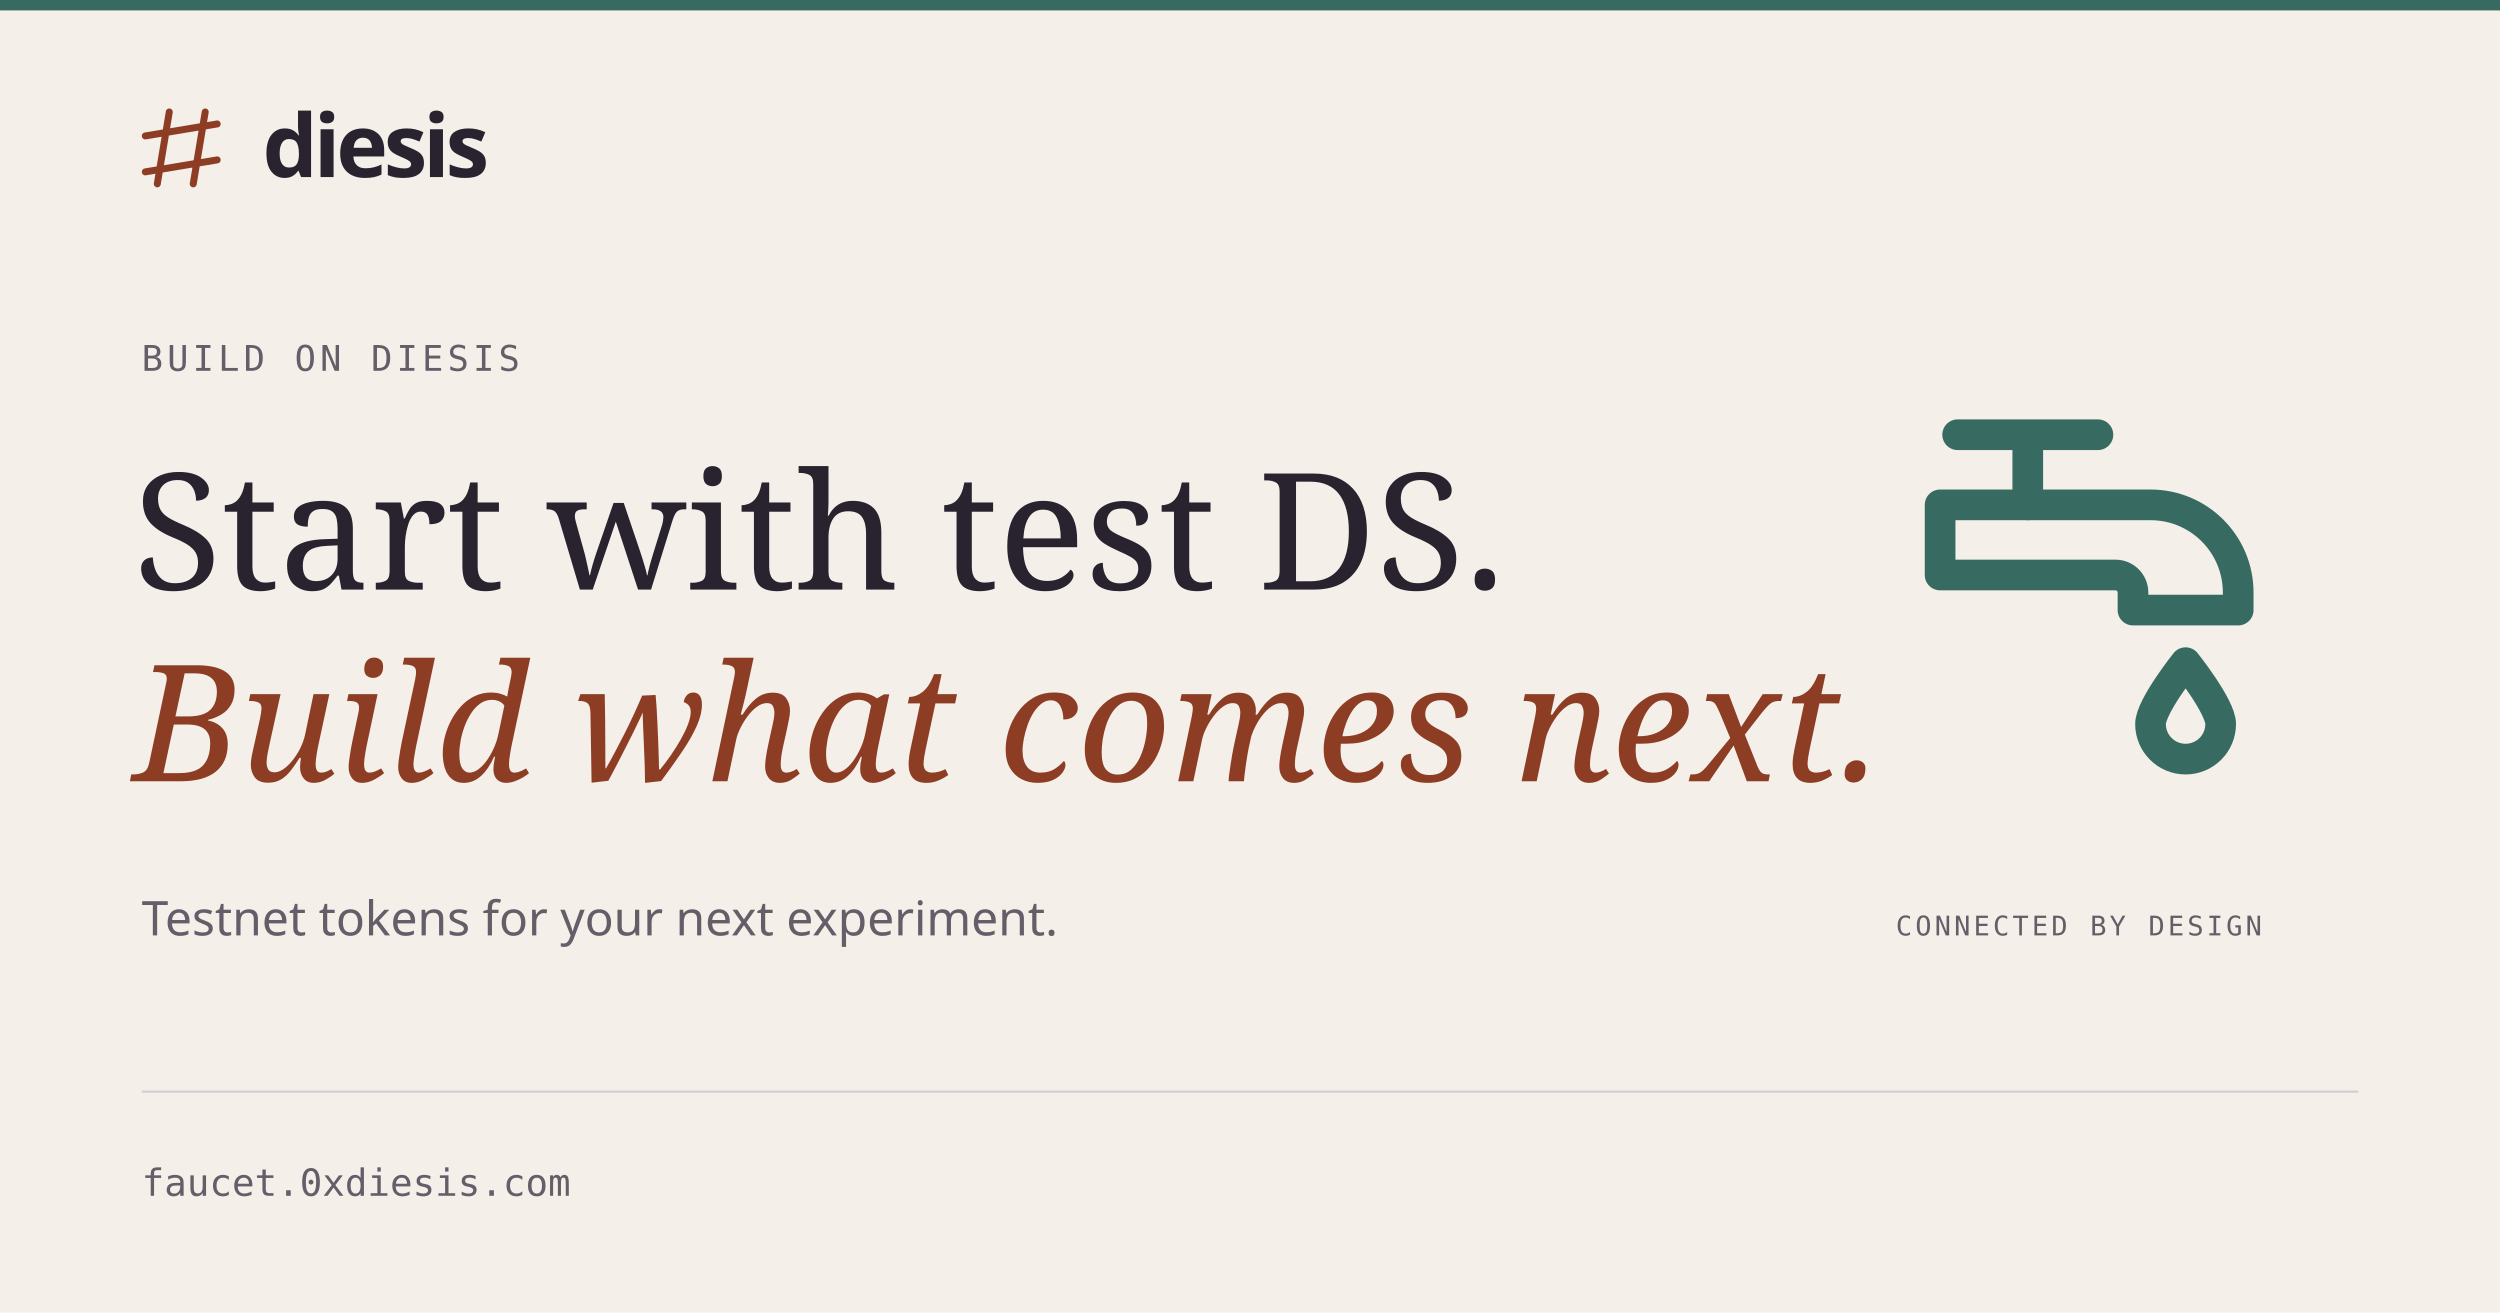
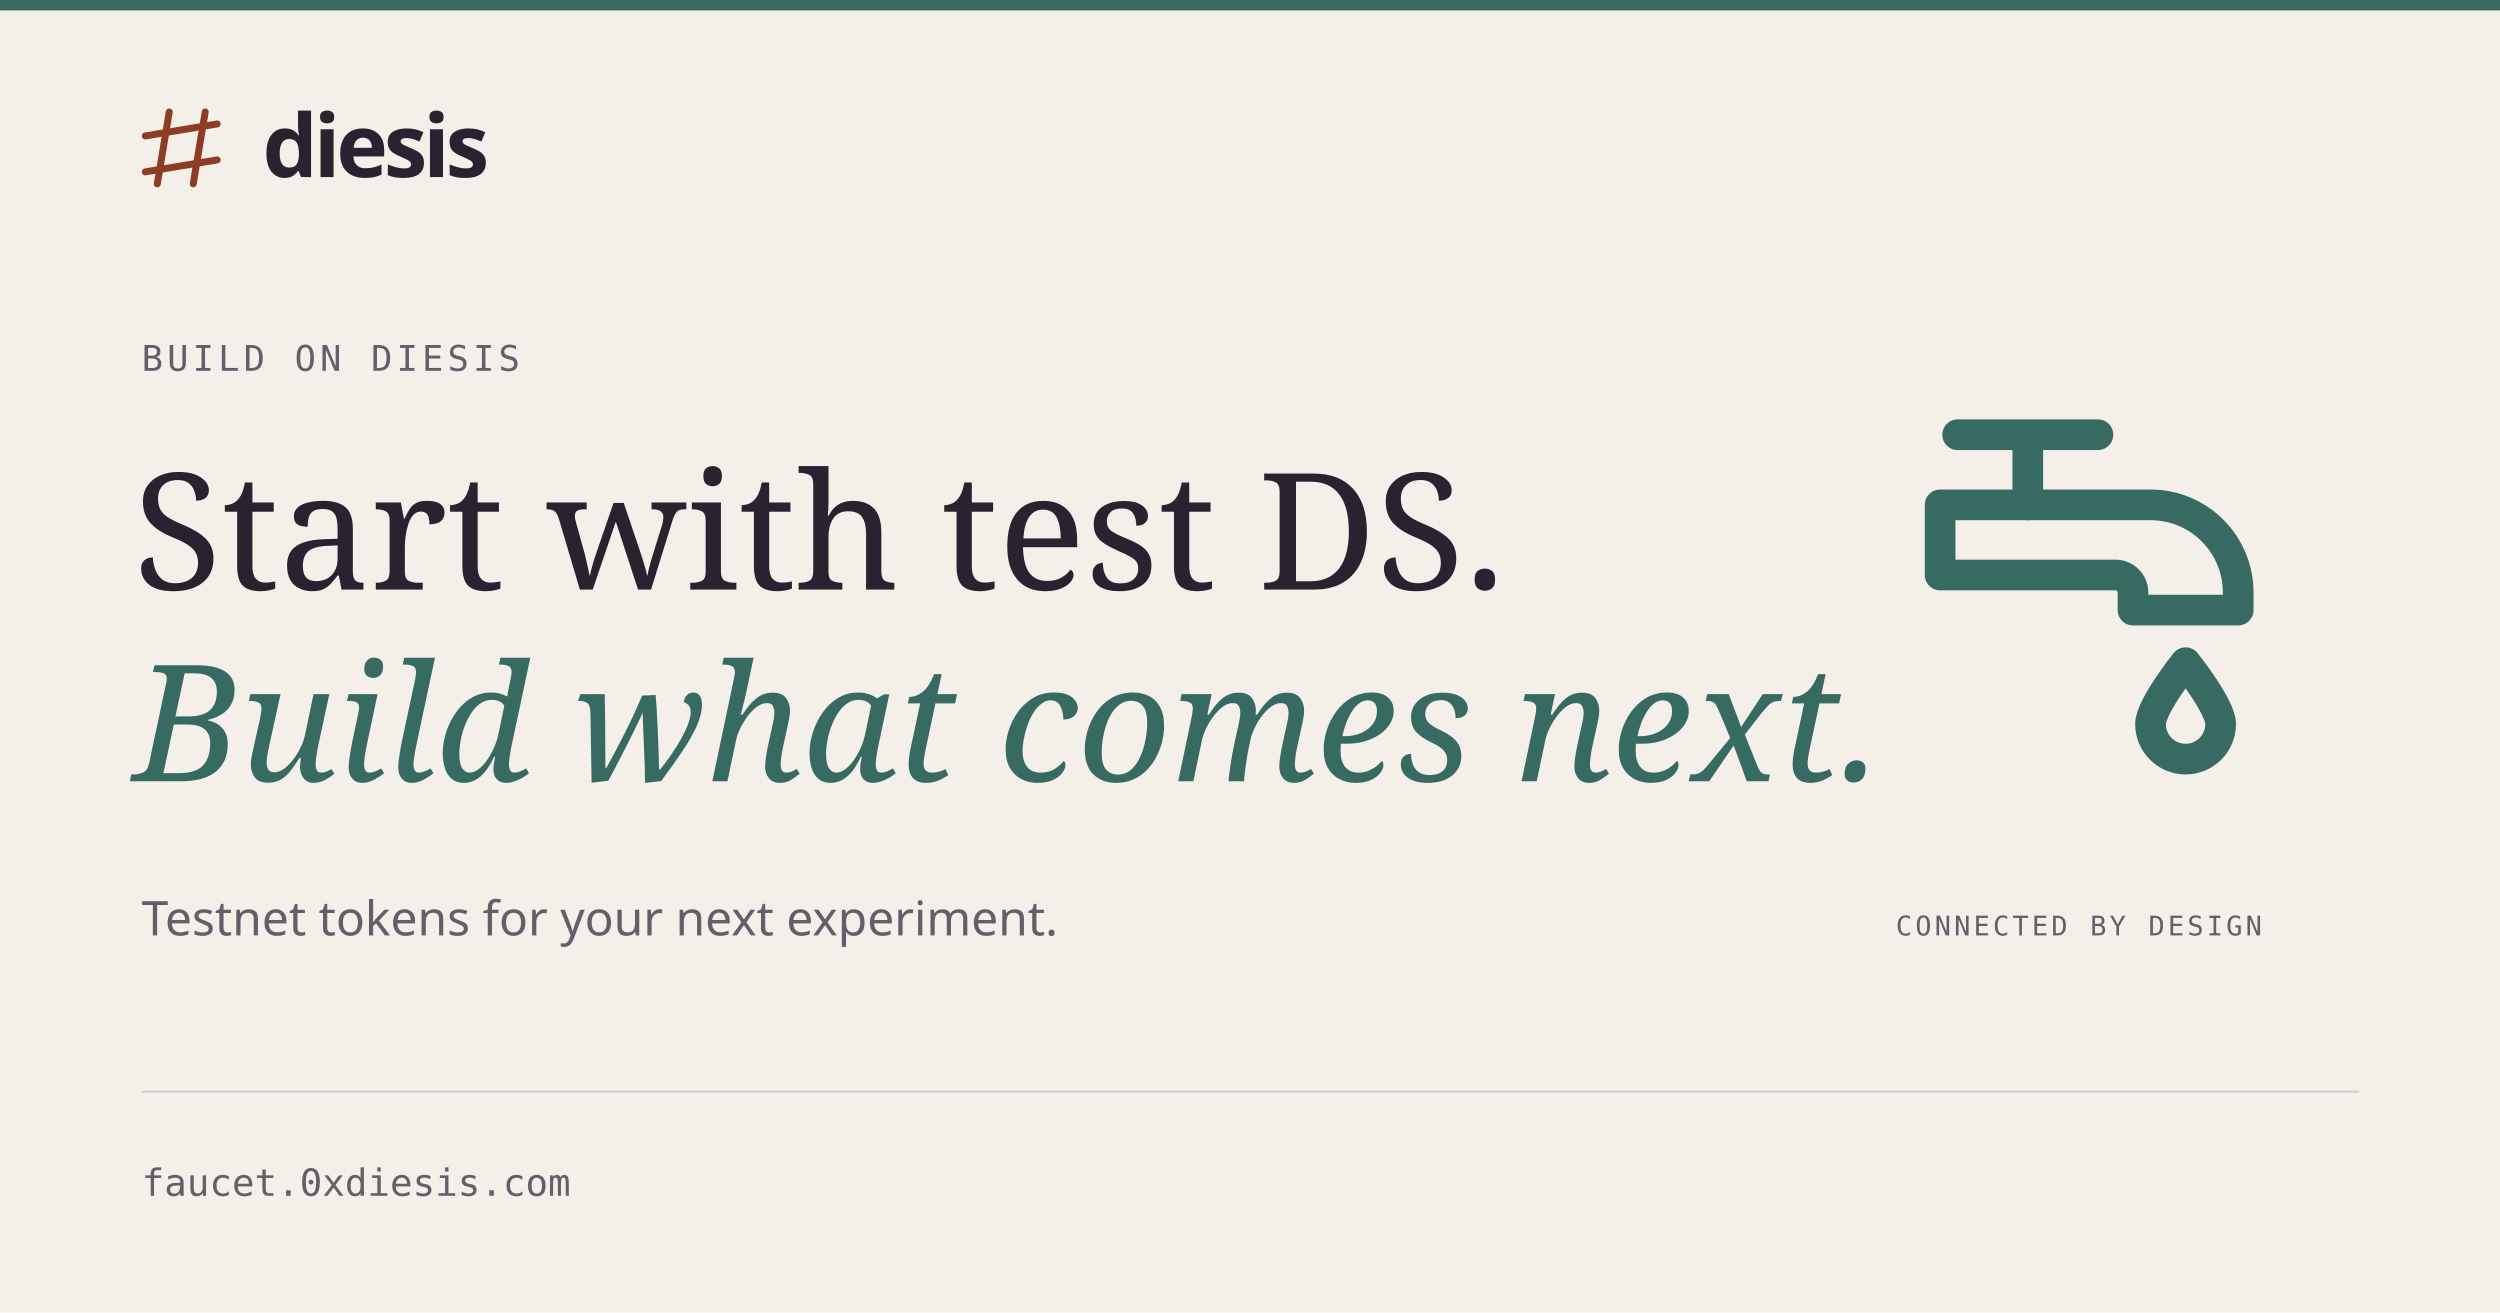
<svg xmlns="http://www.w3.org/2000/svg" width="1200" height="630" viewBox="0 0 1200 630">
  <rect width="1200" height="630" fill="#f4f0e9" />
  <rect width="1200" height="5" fill="#376b61" />
  <g transform="translate(64 48) scale(1.916667)" fill="none" stroke="#8e3d25" stroke-width="1.75" stroke-linecap="round" stroke-linejoin="round">
    <path d="M9 3 6 21M18 3l-3 18M3 9l18-3M3 18l18-3" />
  </g>
  <text x="126" y="85" fill="#292330" font-family="Avenir Next, sans-serif" font-weight="750" font-size="42" letter-spacing="-2">diesis</text>
  <text x="68" y="178" fill="#675d69" font-family="monospace" font-size="17" letter-spacing="2">BUILD ON DIESIS</text>
  <text x="64" y="283" fill="#292330" font-family="Iowan Old Style, Georgia, serif" font-size="78">Start with test DS.</text>
-   <text x="64" y="375" fill="#8e3d25" font-family="Iowan Old Style, Georgia, serif" font-size="78" font-style="italic">Build what comes next.</text>
+   <text x="64" y="375" fill="#376b61" font-family="Iowan Old Style, Georgia, serif" font-size="78" font-style="italic">Build what comes next.</text>
  <text x="68" y="449" fill="#675d69" font-family="Avenir Next, sans-serif" font-size="23">Testnet tokens for your next experiment.</text>
  <path d="M68 524H1132" stroke="#d5cbd0" />
  <text x="68" y="574" fill="#675d69" font-family="monospace" font-size="18">faucet.0xdiesis.com</text>
  <g transform="translate(906 175) scale(8.416667)" fill="none" stroke="#376b61" stroke-width="1.75" stroke-linecap="round" stroke-linejoin="round">
    <path d="M3 8h12a5 5 0 0 1 5 5v1h-6v-1a1 1 0 0 0-1-1H3Z" />
    <path d="M8 4v4M4 4h8" />
    <path d="M17 17s-2 2.5-2 3.5a2 2 0 0 0 4 0C19 19.5 17 17 17 17Z" />
  </g>
  <text x="910" y="449" fill="#675d69" font-family="monospace" font-size="13" letter-spacing="1.5">CONNECTED BY DESIGN</text>
</svg>
